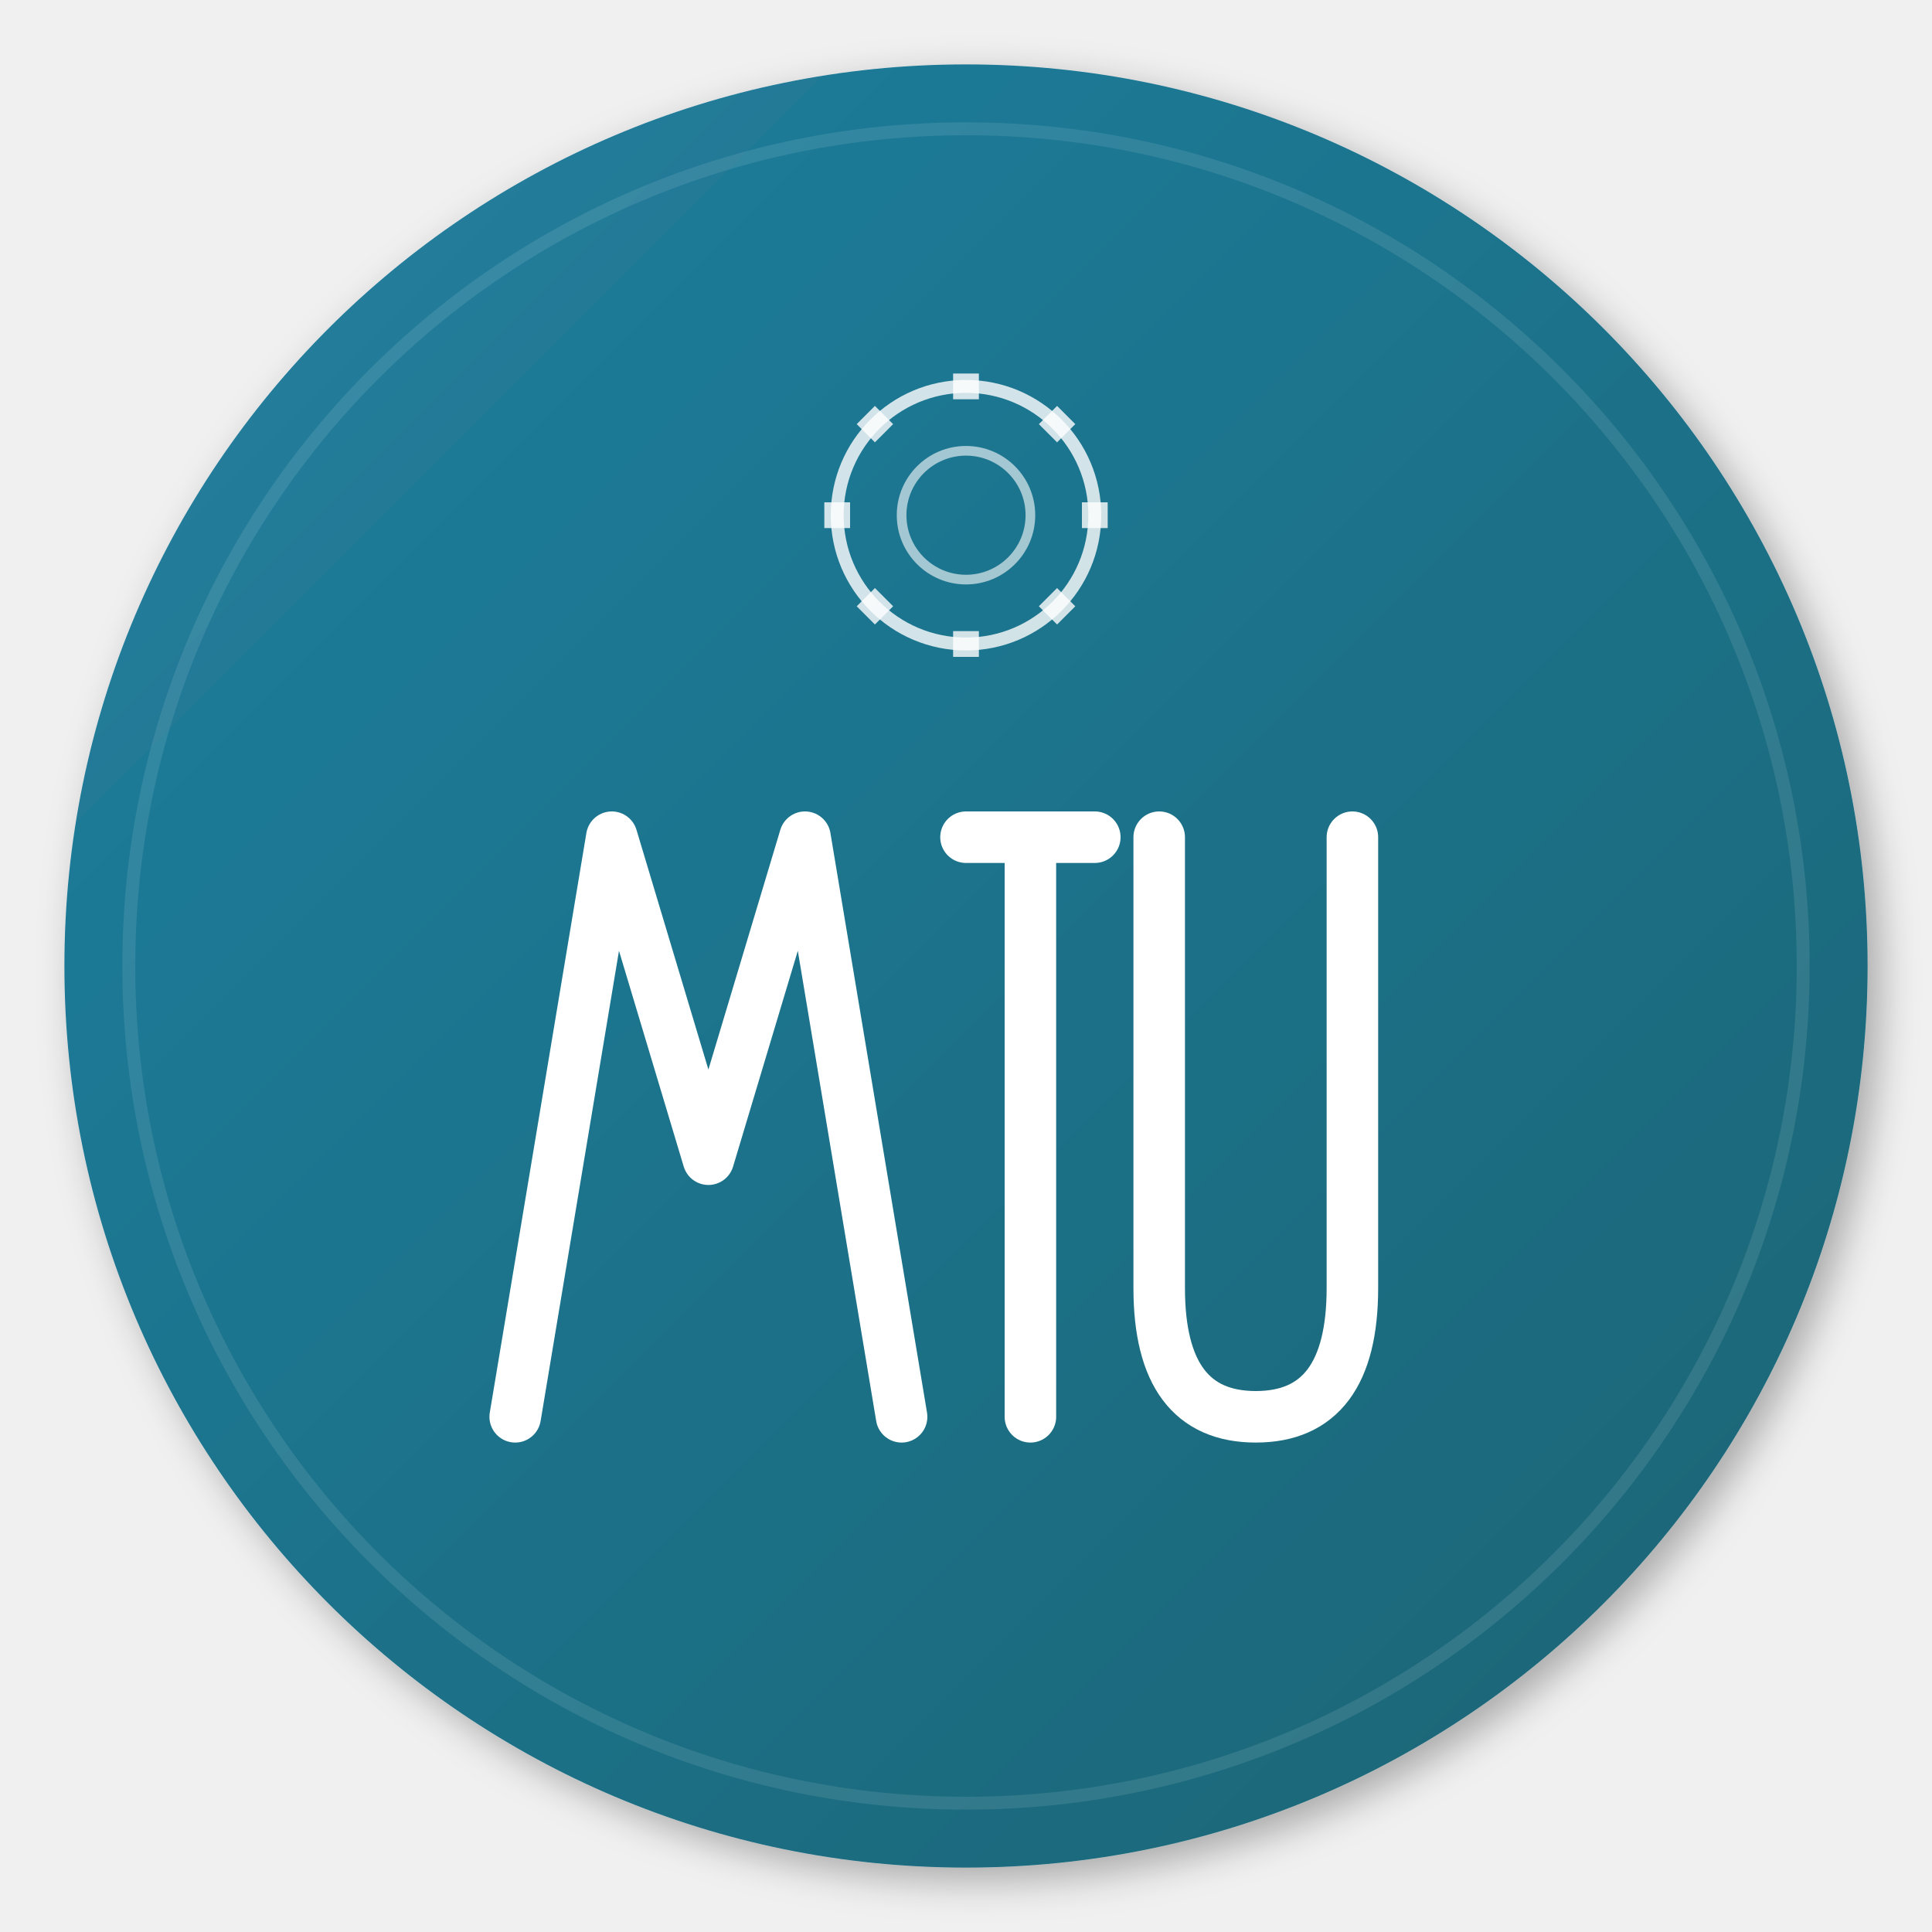
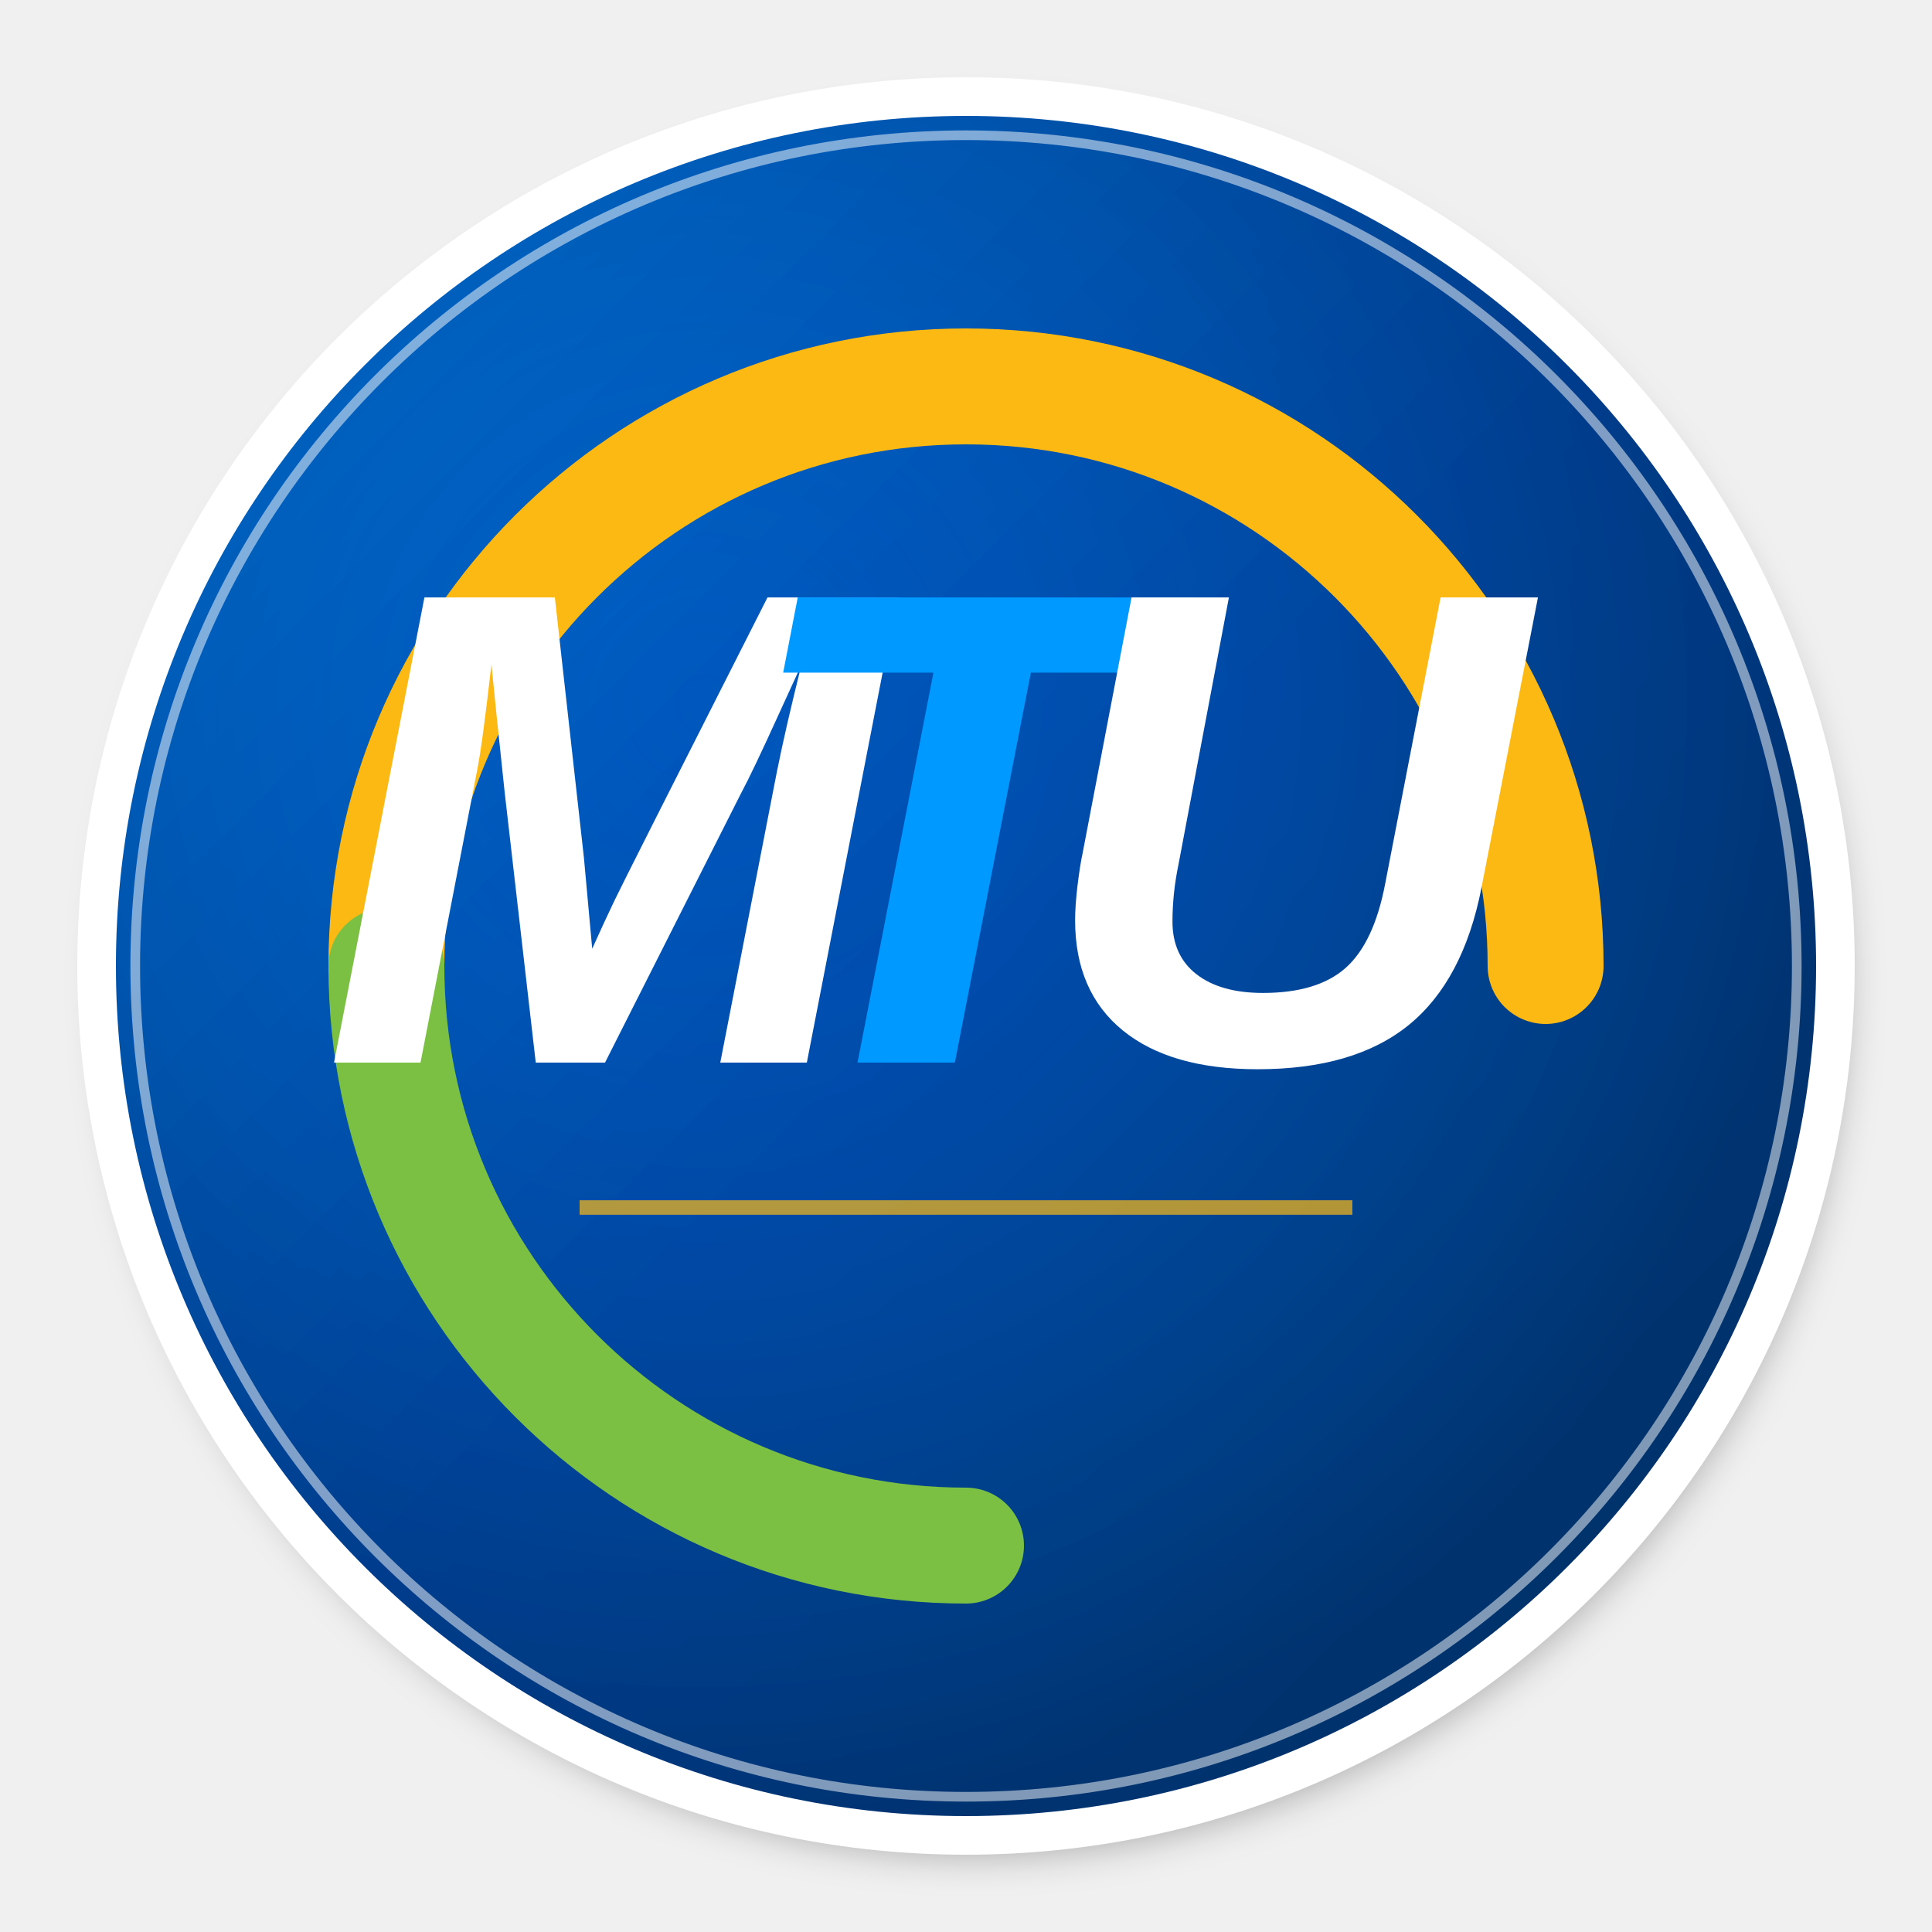
- <svg xmlns="http://www.w3.org/2000/svg" viewBox="0 0 300 300">
+ <svg xmlns="http://www.w3.org/2000/svg" viewBox="0 0 400 400">
  <defs>
-     <linearGradient id="logoGrad" x1="0%" y1="0%" x2="100%" y2="100%">
-       <stop offset="0%" style="stop-color:#2180A1;stop-opacity:1" />
-       <stop offset="100%" style="stop-color:#1A6473;stop-opacity:1" />
+     <linearGradient id="bluGrad" x1="0%" y1="0%" x2="100%" y2="100%">
+       <stop offset="0%" style="stop-color:#0066CC;stop-opacity:1" />
+       <stop offset="50%" style="stop-color:#003399;stop-opacity:1" />
+       <stop offset="100%" style="stop-color:#003366;stop-opacity:1" />
    </linearGradient>
+     <radialGradient id="sphereGrad" cx="35%" cy="35%" r="65%">
+       <stop offset="0%" style="stop-color:#0099FF;stop-opacity:0.4" />
+       <stop offset="100%" style="stop-color:#003366;stop-opacity:1" />
+     </radialGradient>
    <filter id="shadow" x="-50%" y="-50%" width="200%" height="200%">
-       <feDropShadow dx="2" dy="2" stdDeviation="3" flood-opacity="0.3" />
+       <feDropShadow dx="2" dy="4" stdDeviation="4" flood-opacity="0.3" flood-color="#000000" />
    </filter>
  </defs>
-   <circle cx="150" cy="150" r="140" fill="url(#logoGrad)" filter="url(#shadow)" />
-   <circle cx="150" cy="150" r="130" fill="none" stroke="rgba(255,255,255,0.1)" stroke-width="2" />
-   <path d="M 80 220 L 95 130 L 110 180 L 125 130 L 140 220" fill="none" stroke="white" stroke-width="8" stroke-linecap="round" stroke-linejoin="round" />
-   <line x1="150" y1="130" x2="170" y2="130" stroke="white" stroke-width="8" stroke-linecap="round" />
-   <line x1="160" y1="130" x2="160" y2="220" stroke="white" stroke-width="8" stroke-linecap="round" />
-   <path d="M 180 130 L 180 200 Q 180 220 195 220 Q 210 220 210 200 L 210 130" fill="none" stroke="white" stroke-width="8" stroke-linecap="round" stroke-linejoin="round" />
-   <g transform="translate(150, 80)">
-     <circle cx="0" cy="0" r="20" fill="none" stroke="rgba(255,255,255,0.8)" stroke-width="2" />
-     <circle cx="0" cy="0" r="10" fill="none" stroke="rgba(255,255,255,0.6)" stroke-width="1.5" />
-     <rect x="-2" y="-22" width="4" height="4" fill="rgba(255,255,255,0.8)" transform="rotate(0)" />
-     <rect x="-2" y="-22" width="4" height="4" fill="rgba(255,255,255,0.8)" transform="rotate(45)" />
-     <rect x="-2" y="-22" width="4" height="4" fill="rgba(255,255,255,0.8)" transform="rotate(90)" />
-     <rect x="-2" y="-22" width="4" height="4" fill="rgba(255,255,255,0.8)" transform="rotate(135)" />
-     <rect x="-2" y="-22" width="4" height="4" fill="rgba(255,255,255,0.8)" transform="rotate(180)" />
-     <rect x="-2" y="-22" width="4" height="4" fill="rgba(255,255,255,0.8)" transform="rotate(225)" />
-     <rect x="-2" y="-22" width="4" height="4" fill="rgba(255,255,255,0.8)" transform="rotate(270)" />
-     <rect x="-2" y="-22" width="4" height="4" fill="rgba(255,255,255,0.8)" transform="rotate(315)" />
+   <circle cx="200" cy="200" r="180" fill="url(#bluGrad)" filter="url(#shadow)" />
+   <circle cx="200" cy="200" r="180" fill="url(#sphereGrad)" opacity="0.6" />
+   <path d="M 80 200 A 120 120 0 0 1 320 200" stroke="#FDB913" stroke-width="24" fill="none" stroke-linecap="round" />
+   <path d="M 80 200 A 120 120 0 0 0 200 320" stroke="#7BC043" stroke-width="24" fill="none" stroke-linecap="round" />
+   <circle cx="200" cy="200" r="180" fill="none" stroke="white" stroke-width="8" />
+   <circle cx="200" cy="200" r="172" fill="none" stroke="white" stroke-width="2" opacity="0.5" />
+   <g transform="translate(200, 220)">
+     <text x="-75" y="0" font-family="Arial, sans-serif" font-size="140" font-weight="bold" fill="white" font-style="italic" text-anchor="middle" letter-spacing="-5">
+       M
+     </text>
+     <text x="-5" y="0" font-family="Arial, sans-serif" font-size="140" font-weight="bold" fill="#0099FF" font-style="italic" text-anchor="middle" letter-spacing="-5">
+       T
+     </text>
+     <text x="65" y="0" font-family="Arial, sans-serif" font-size="140" font-weight="bold" fill="white" font-style="italic" text-anchor="middle" letter-spacing="-5">
+       U
+     </text>
  </g>
+   <line x1="120" y1="250" x2="280" y2="250" stroke="#FDB913" stroke-width="3" opacity="0.7" />
</svg>
